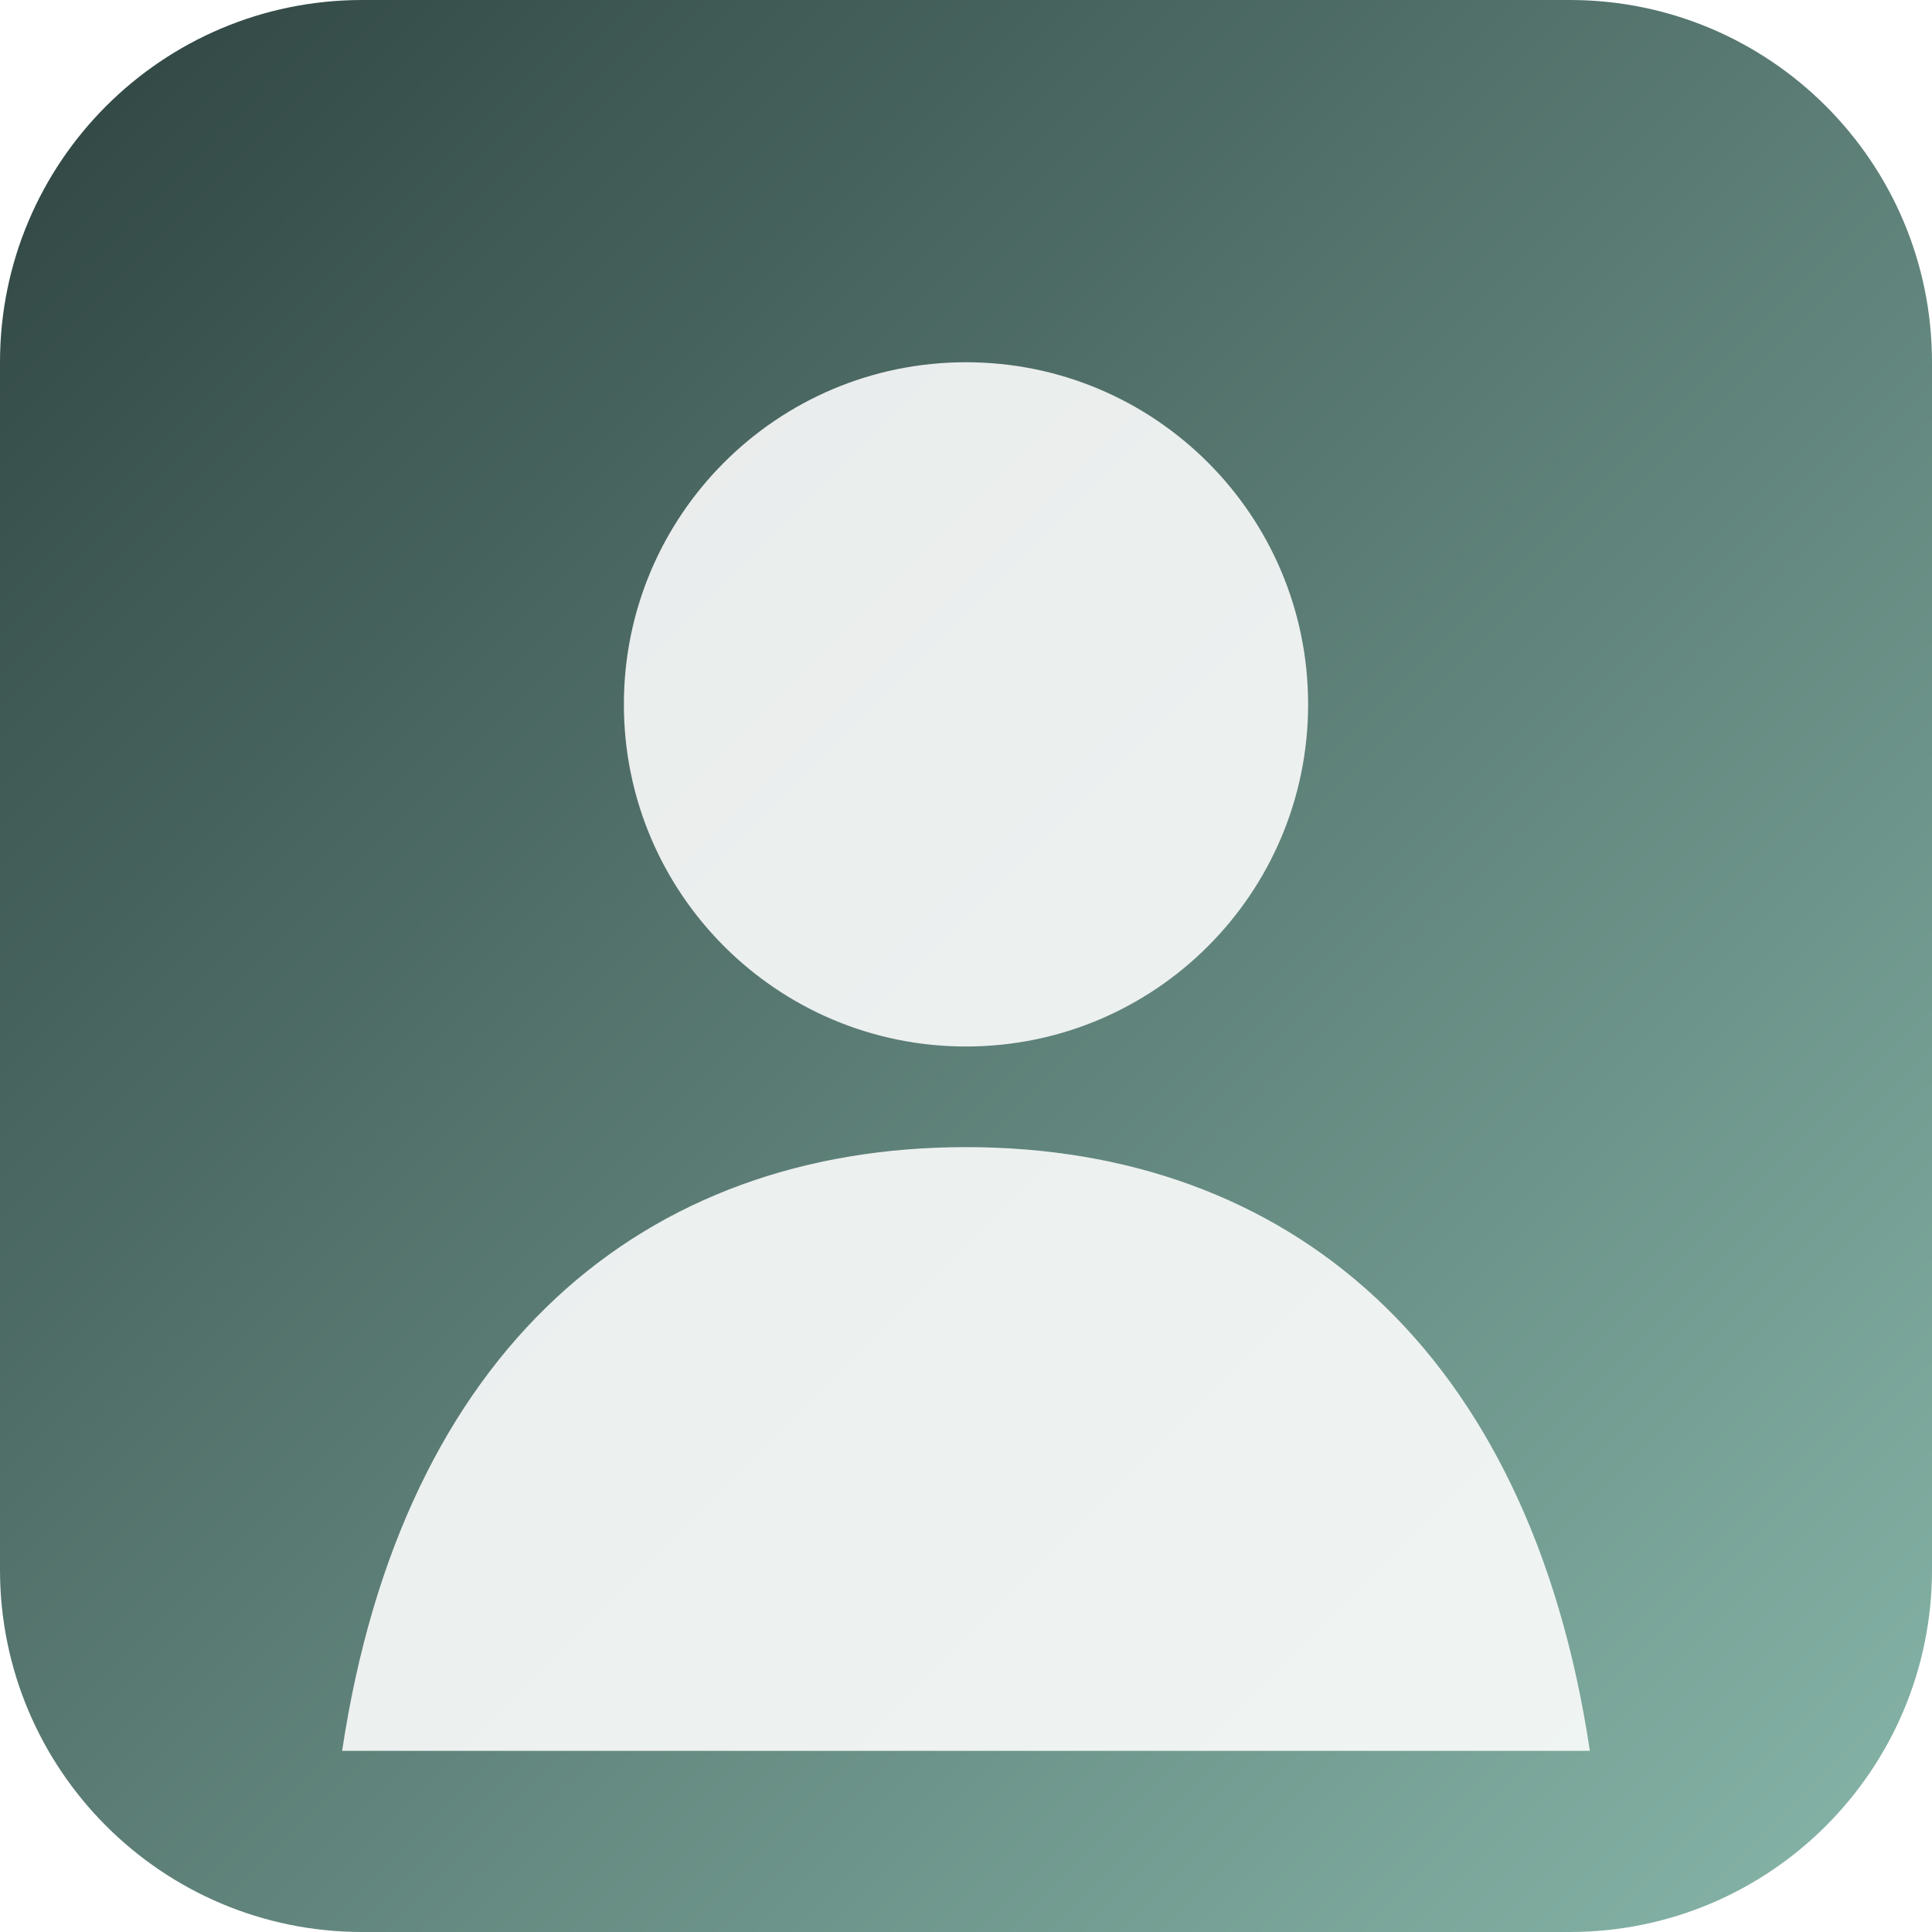
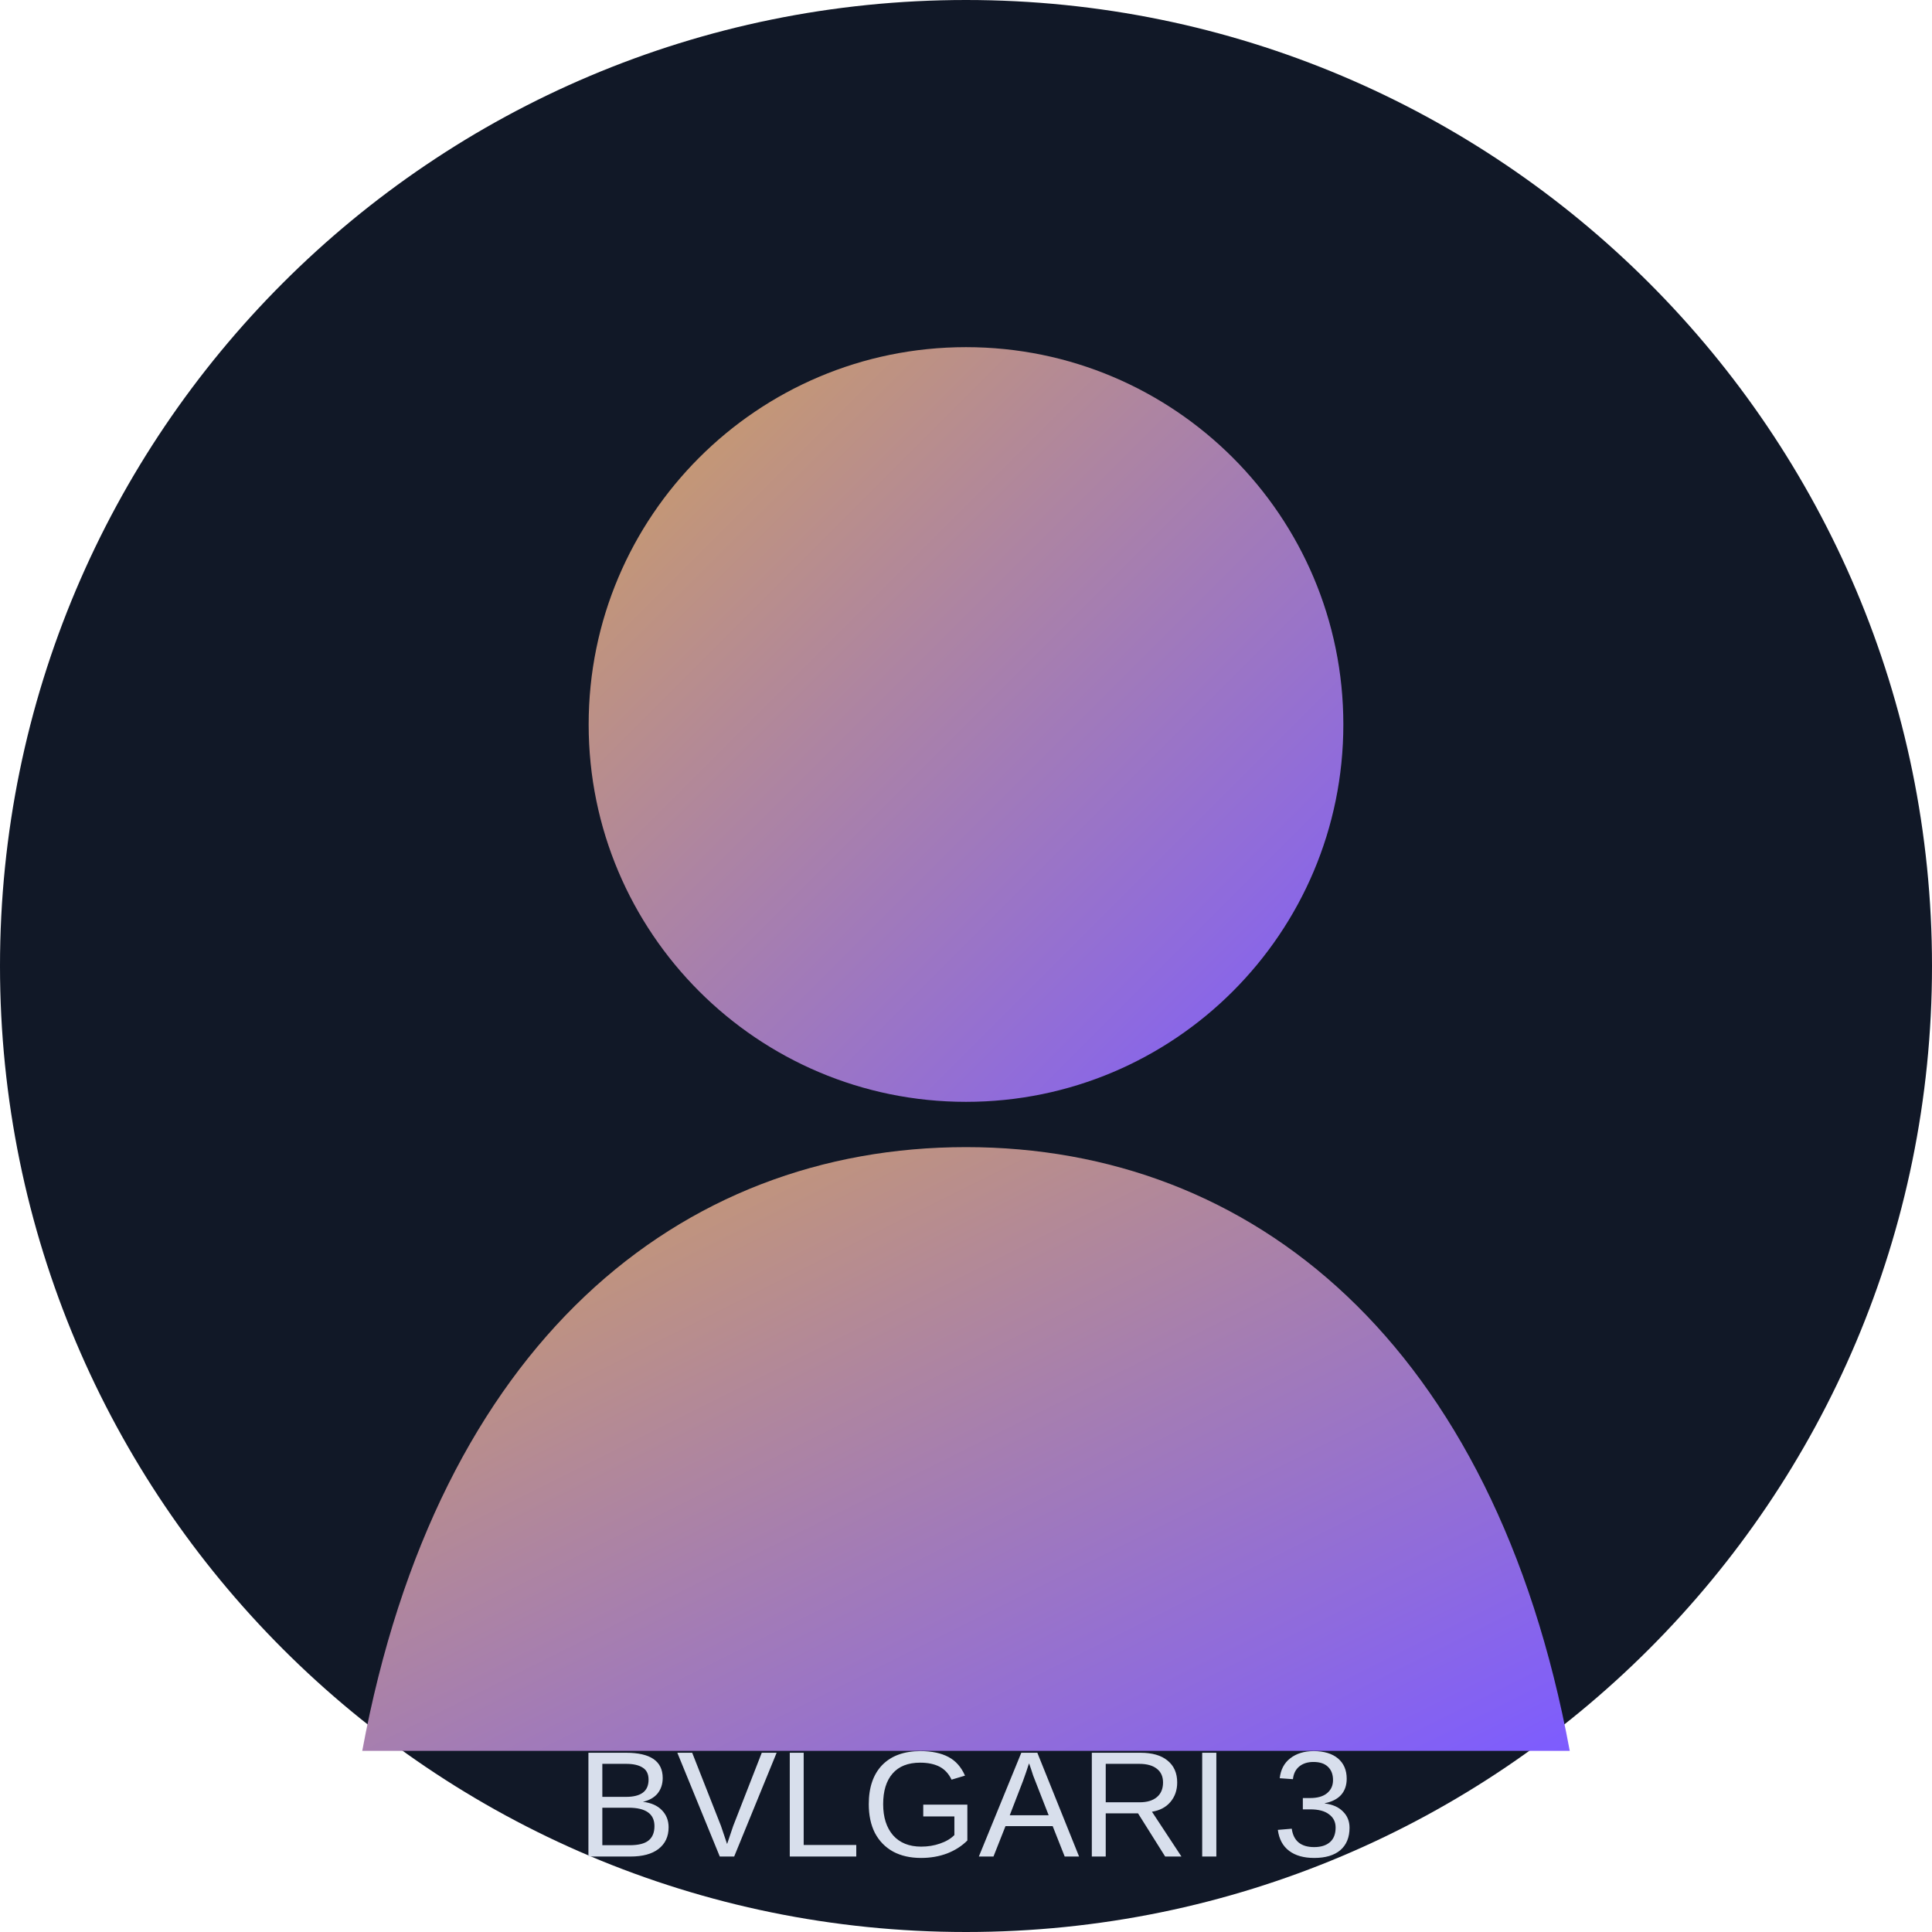
- <svg xmlns="http://www.w3.org/2000/svg" width="96" height="96" viewBox="0 0 96 96">
+ <svg xmlns="http://www.w3.org/2000/svg" width="128" height="128" viewBox="0 0 128 128">
  <defs>
-     <linearGradient id="g" x1="0" x2="1" y1="0" y2="1">
-       <stop stop-color="#2e4340" />
-       <stop offset="1" stop-color="#88b7aa" />
+     <linearGradient id="g" x1="0" y1="0" x2="1" y2="1">
+       <stop stop-color="#d0a15f" />
+       <stop offset="1" stop-color="#7d5cff" />
    </linearGradient>
  </defs>
-   <rect width="96" height="96" rx="18" fill="url(#g)" />
-   <circle cx="48" cy="35" r="17" fill="rgba(255,255,255,.88)" />
-   <path d="M17 87c3-20 15-30 31-30s28 10 31 30" fill="rgba(255,255,255,.88)" />
+   <rect width="128" height="128" rx="64" fill="#111827" />
+   <circle cx="64" cy="48" r="25" fill="url(#g)" />
+   <path d="M24 116c5-27 21-40 40-40s35 13 40 40" fill="url(#g)" />
+   <text x="64" y="123" text-anchor="middle" font-family="Arial" font-size="10" fill="#d8dfec">BVLGARI 3</text>
</svg>
